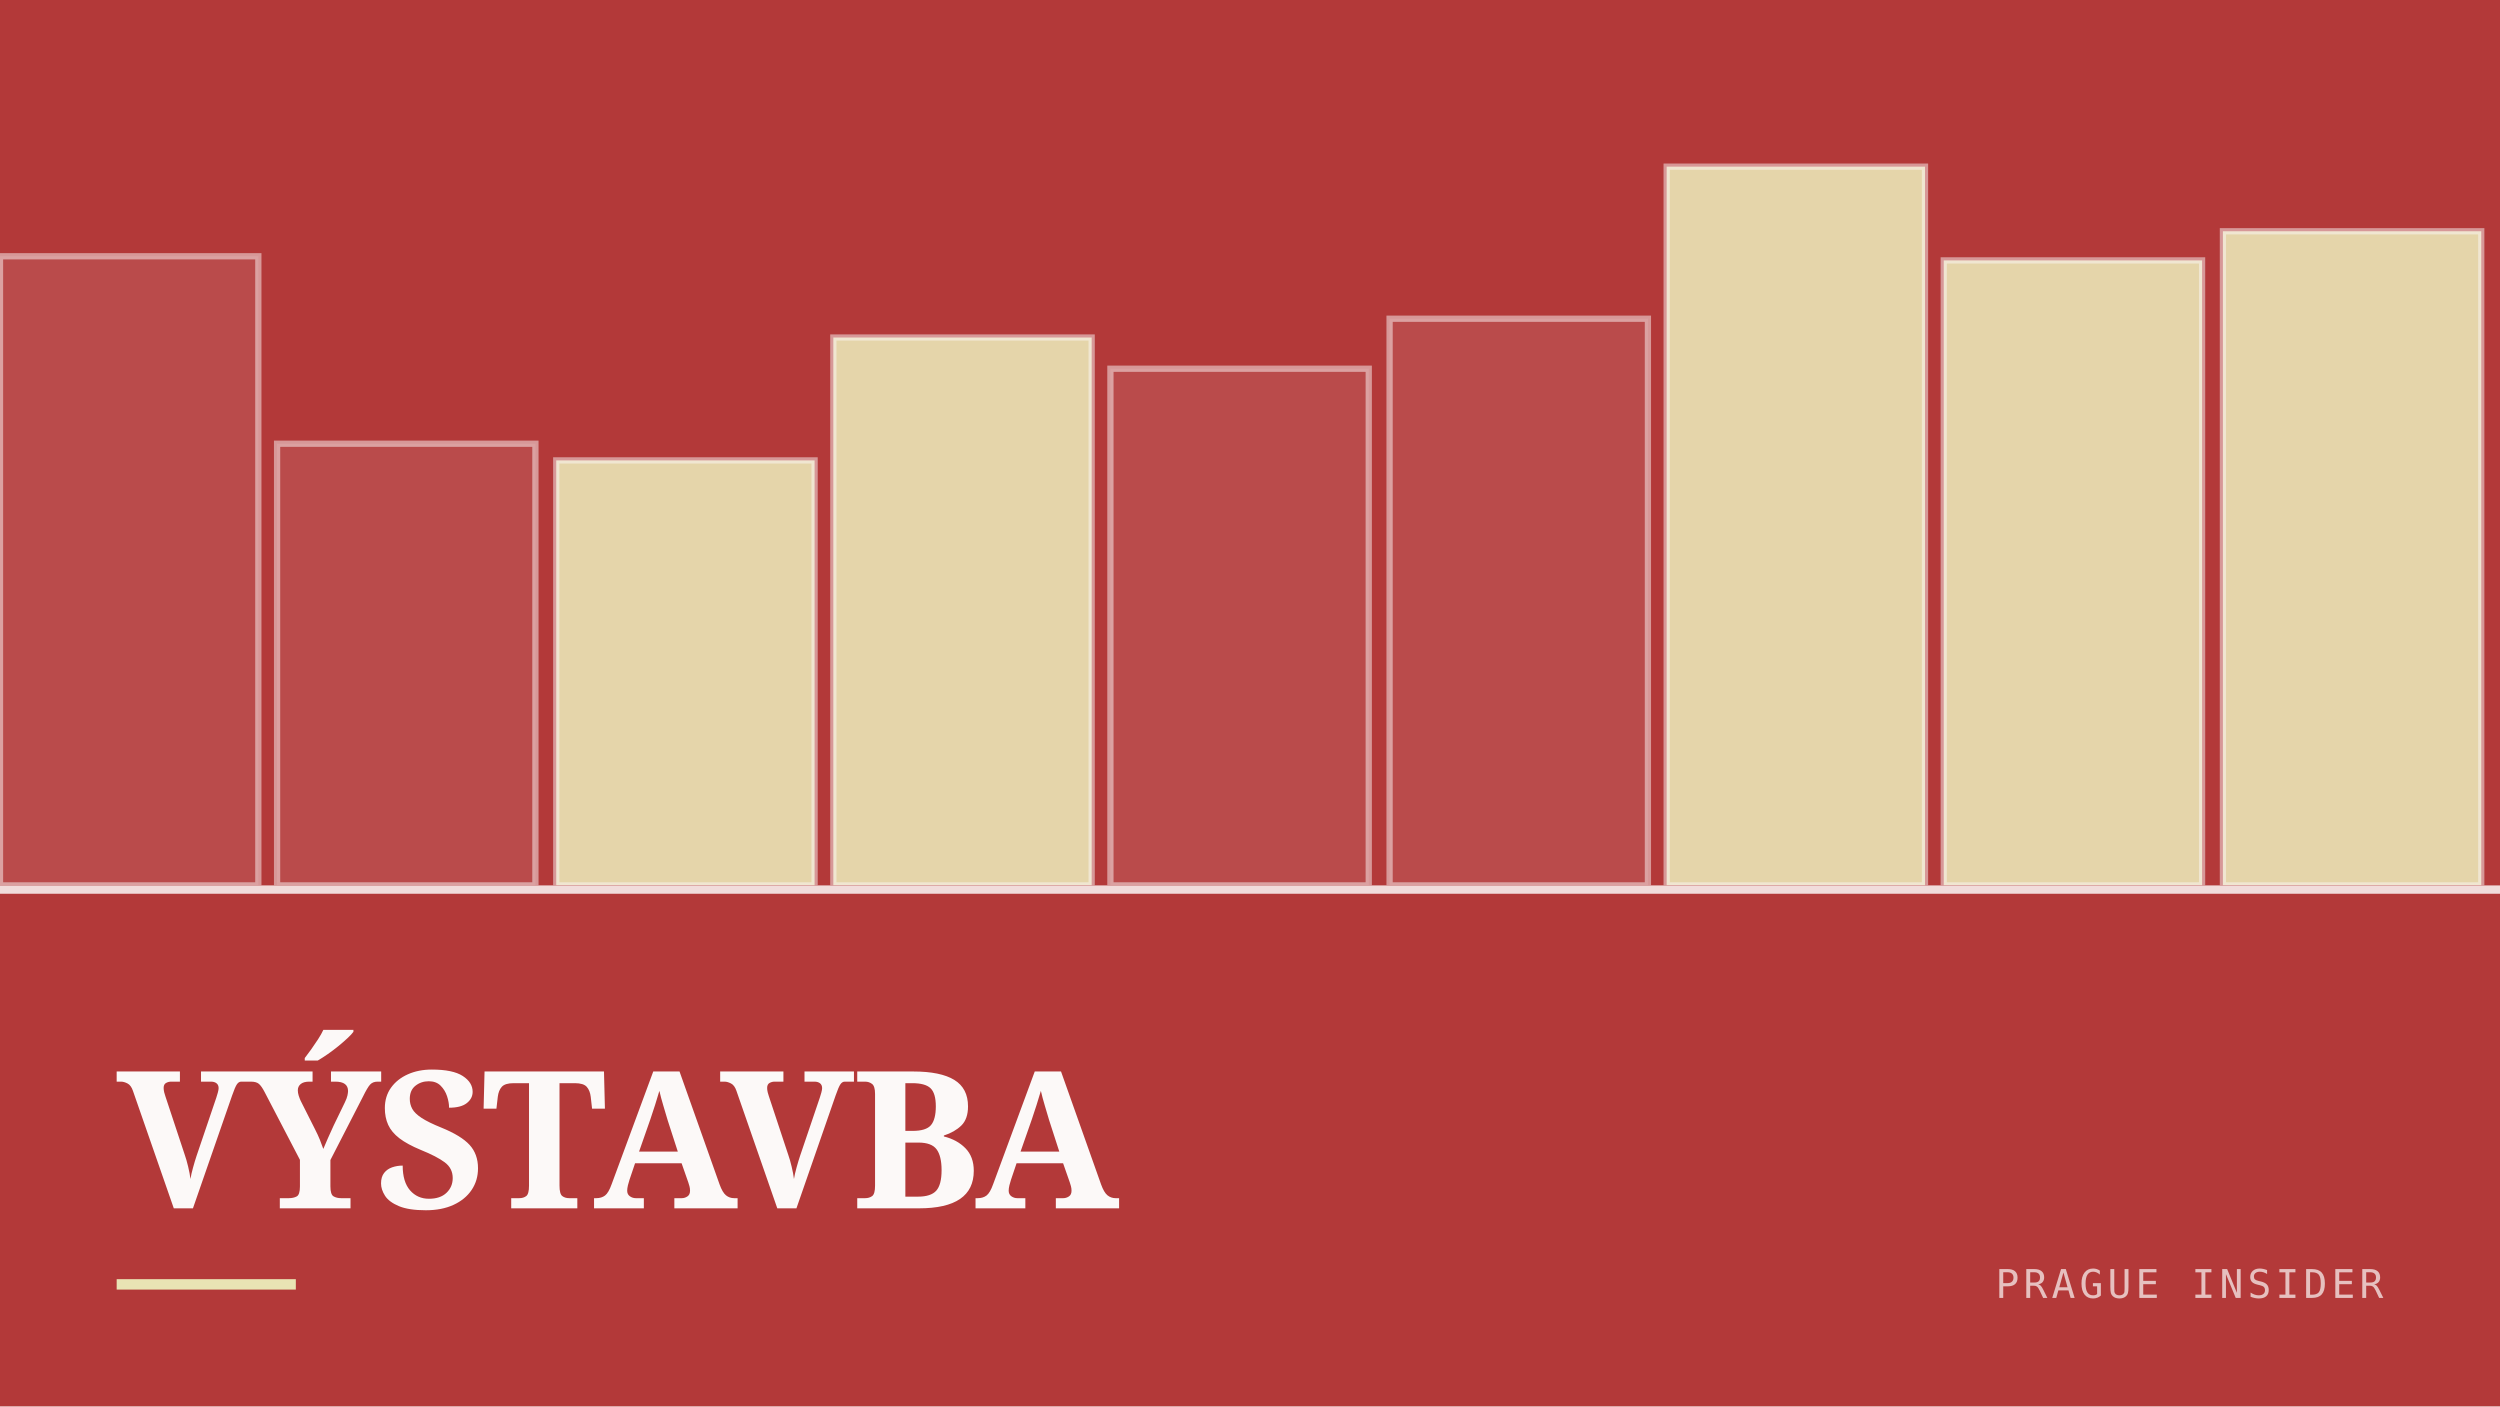
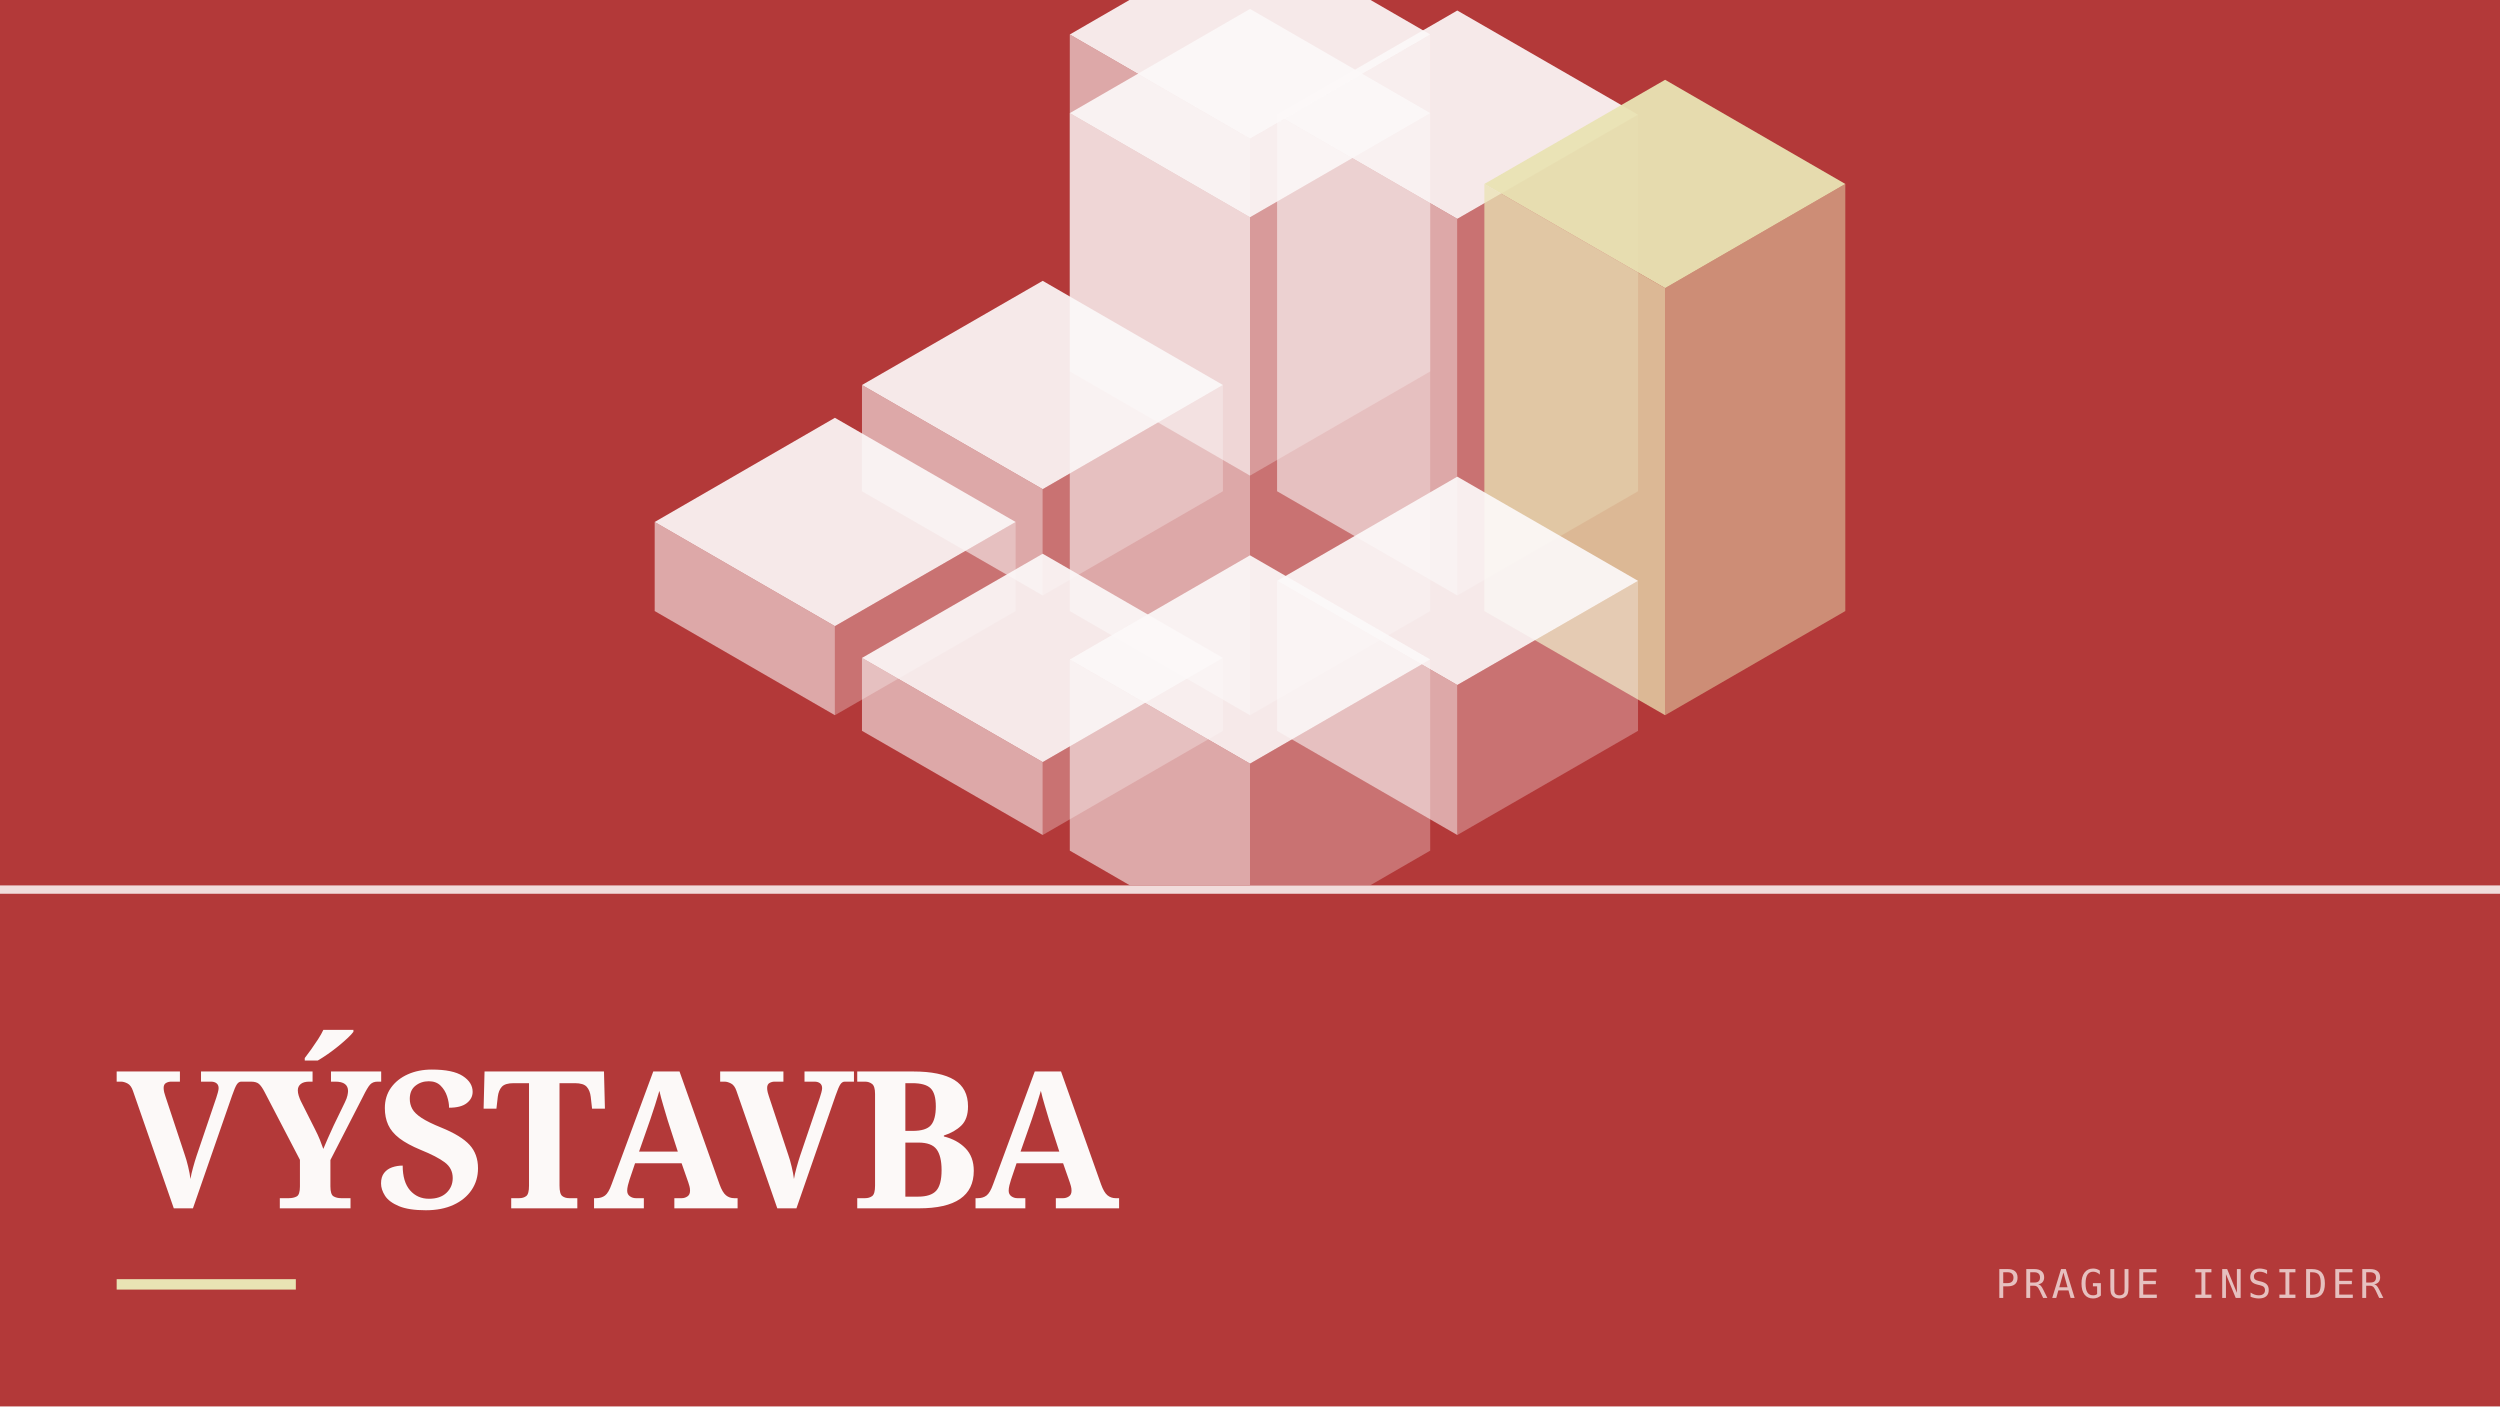
<svg xmlns="http://www.w3.org/2000/svg" viewBox="0 0 1200 675" width="1200" height="675" role="img" aria-label="Výstavba">
  <defs>
-     <clipPath id="band-387068906">
+     <clipPath id="band-development-card">
      <rect x="0" y="0" width="1200" height="425" />
    </clipPath>
  </defs>
  <rect width="1200" height="675" fill="#B33939" />
-   <g clip-path="url(#band-387068906)">
-     <rect x="0" y="123" width="124" height="302" fill="#fcf9f8" fill-opacity="0.1" stroke="#fcf9f8" stroke-width="3" stroke-opacity="0.5" />
-     <rect x="133" y="213" width="124" height="212" fill="#fcf9f8" fill-opacity="0.1" stroke="#fcf9f8" stroke-width="3" stroke-opacity="0.5" />
-     <rect x="267" y="221" width="124" height="204" fill="#E9E3B4" fill-opacity="0.92" stroke="#fcf9f8" stroke-width="3" stroke-opacity="0.5" />
-     <rect x="400" y="162" width="124" height="263" fill="#E9E3B4" fill-opacity="0.92" stroke="#fcf9f8" stroke-width="3" stroke-opacity="0.5" />
-     <rect x="533" y="177" width="124" height="248" fill="#fcf9f8" fill-opacity="0.1" stroke="#fcf9f8" stroke-width="3" stroke-opacity="0.5" />
-     <rect x="667" y="153" width="124" height="272" fill="#fcf9f8" fill-opacity="0.1" stroke="#fcf9f8" stroke-width="3" stroke-opacity="0.5" />
-     <rect x="800" y="80" width="124" height="345" fill="#E9E3B4" fill-opacity="0.92" stroke="#fcf9f8" stroke-width="3" stroke-opacity="0.5" />
-     <rect x="933" y="125" width="124" height="300" fill="#E9E3B4" fill-opacity="0.92" stroke="#fcf9f8" stroke-width="3" stroke-opacity="0.5" />
-     <rect x="1067" y="111" width="124" height="314" fill="#E9E3B4" fill-opacity="0.92" stroke="#fcf9f8" stroke-width="3" stroke-opacity="0.5" />
+   <g clip-path="url(#band-development-card)">
+     <g transform="translate(600.0 128.3) scale(2.5)">
+       <polygon points="-34.6,20.0 0.0,40.0 0.0,-9.6 -34.6,-29.6" fill="#fcf9f8" fill-opacity="0.58" />
+       <polygon points="0.0,40.0 34.6,20.0 34.6,-29.6 0.0,-9.6" fill="#fcf9f8" fill-opacity="0.3" />
+       <polygon points="0.0,-49.6 34.6,-29.6 0.0,-9.6 -34.6,-29.6" fill="#fcf9f8" fill-opacity="0.92" />
+       <polygon points="-74.5,43.0 -39.8,63.0 -39.8,42.6 -74.5,22.6" fill="#fcf9f8" fill-opacity="0.58" />
+       <polygon points="-39.8,63.0 -5.2,43.0 -5.2,22.6 -39.8,42.6" fill="#fcf9f8" fill-opacity="0.3" />
+       <polygon points="-39.8,2.6 -5.2,22.6 -39.8,42.6 -74.5,22.6" fill="#fcf9f8" fill-opacity="0.92" />
+       <polygon points="-114.3,66.0 -79.7,86.0 -79.7,68.9 -114.3,48.9" fill="#fcf9f8" fill-opacity="0.58" />
+       <polygon points="-79.7,86.0 -45.0,66.0 -45.0,48.9 -79.7,68.9" fill="#fcf9f8" fill-opacity="0.3" />
+       <polygon points="-79.7,28.9 -45.0,48.9 -79.7,68.9 -114.3,48.9" fill="#fcf9f8" fill-opacity="0.92" />
+       <polygon points="5.2,43.0 39.8,63.0 39.8,-9.3 5.2,-29.3" fill="#fcf9f8" fill-opacity="0.58" />
+       <polygon points="39.8,63.0 74.5,43.0 74.5,-29.3 39.8,-9.3" fill="#fcf9f8" fill-opacity="0.3" />
+       <polygon points="39.8,-49.3 74.5,-29.3 39.8,-9.3 5.2,-29.3" fill="#fcf9f8" fill-opacity="0.92" />
+       <polygon points="-34.6,66.0 0.0,86.0 0.0,-24.7 -34.6,-44.7" fill="#fcf9f8" fill-opacity="0.58" />
+       <polygon points="0.0,86.0 34.6,66.0 34.6,-44.7 0.0,-24.7" fill="#fcf9f8" fill-opacity="0.3" />
+       <polygon points="0.0,-64.7 34.6,-44.7 0.0,-24.7 -34.6,-44.7" fill="#fcf9f8" fill-opacity="0.92" />
+       <polygon points="-74.5,89.0 -39.8,109.0 -39.8,95.0 -74.5,75.0" fill="#fcf9f8" fill-opacity="0.58" />
+       <polygon points="-39.8,109.0 -5.2,89.0 -5.2,75.0 -39.8,95.0" fill="#fcf9f8" fill-opacity="0.3" />
+       <polygon points="-39.8,55.0 -5.2,75.0 -39.8,95.0 -74.5,75.0" fill="#fcf9f8" fill-opacity="0.92" />
+       <polygon points="45.0,66.0 79.7,86.0 79.7,4.0 45.0,-16.0" fill="#E9E3B4" fill-opacity="0.75" />
+       <polygon points="79.7,86.0 114.3,66.0 114.3,-16.0 79.7,4.0" fill="#E9E3B4" fill-opacity="0.5" />
+       <polygon points="79.7,-36.0 114.3,-16.0 79.7,4.0 45.0,-16.0" fill="#E9E3B4" fill-opacity="0.95" />
+       <polygon points="5.2,89.0 39.8,109.0 39.8,80.2 5.2,60.2" fill="#fcf9f8" fill-opacity="0.58" />
+       <polygon points="39.8,109.0 74.5,89.0 74.5,60.2 39.8,80.2" fill="#fcf9f8" fill-opacity="0.3" />
+       <polygon points="39.8,40.2 74.5,60.2 39.8,80.2 5.2,60.2" fill="#fcf9f8" fill-opacity="0.92" />
+       <polygon points="-34.6,112.0 0.0,132.0 0.0,95.3 -34.6,75.3" fill="#fcf9f8" fill-opacity="0.58" />
+       <polygon points="0.0,132.0 34.6,112.0 34.6,75.3 0.0,95.3" fill="#fcf9f8" fill-opacity="0.3" />
+       <polygon points="0.0,55.3 34.6,75.3 0.0,95.3 -34.6,75.3" fill="#fcf9f8" fill-opacity="0.92" />
+     </g>
  </g>
  <rect x="0" y="425" width="1200" height="250" fill="#B33939" />
  <rect x="0" y="425" width="1200" height="4" fill="#fcf9f8" opacity="0.85" />
  <text x="56" y="580" font-family="'Source Serif 4 Variable', 'Source Serif 4', Georgia, serif" font-size="92" font-weight="700" fill="#fcf9f8" letter-spacing="-1">VÝSTAVBA</text>
  <rect x="56" y="614" width="86" height="5" fill="#E9E3B4" />
  <text x="1144" y="623" text-anchor="end" font-family="'JetBrains Mono', ui-monospace, monospace" font-size="19" letter-spacing="2" fill="#fcf9f8" opacity="0.7">PRAGUE INSIDER</text>
</svg>
